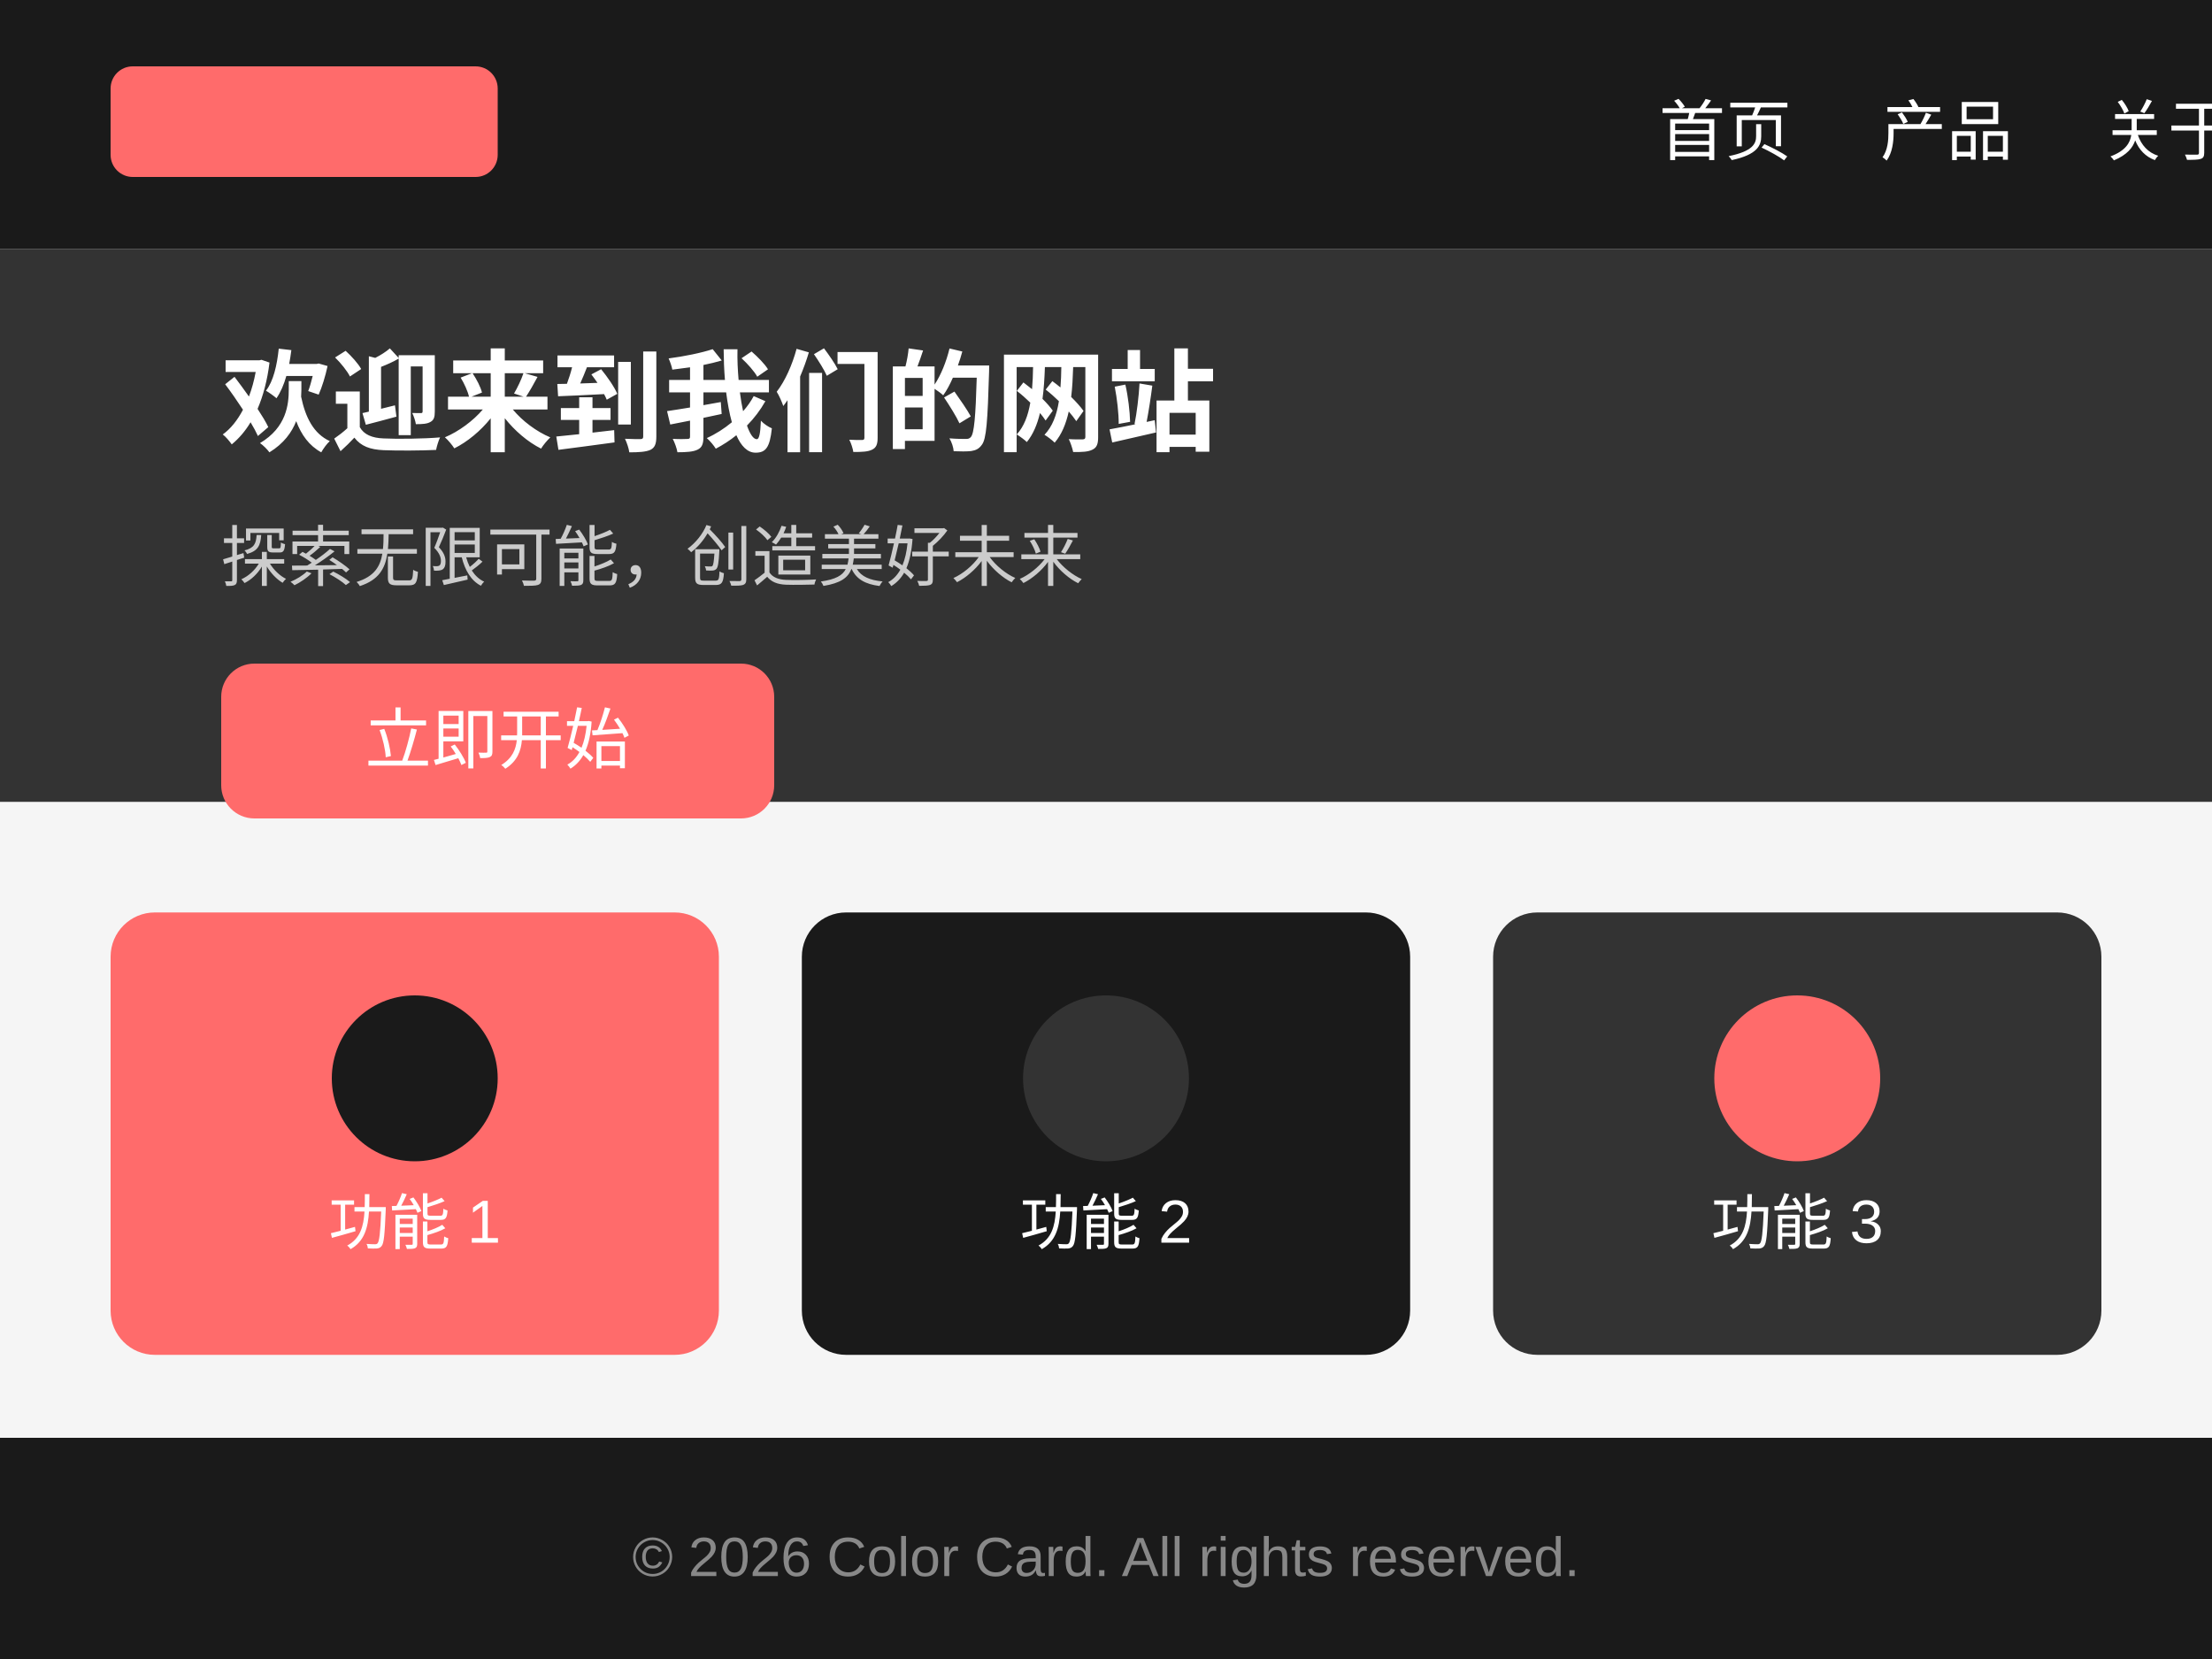
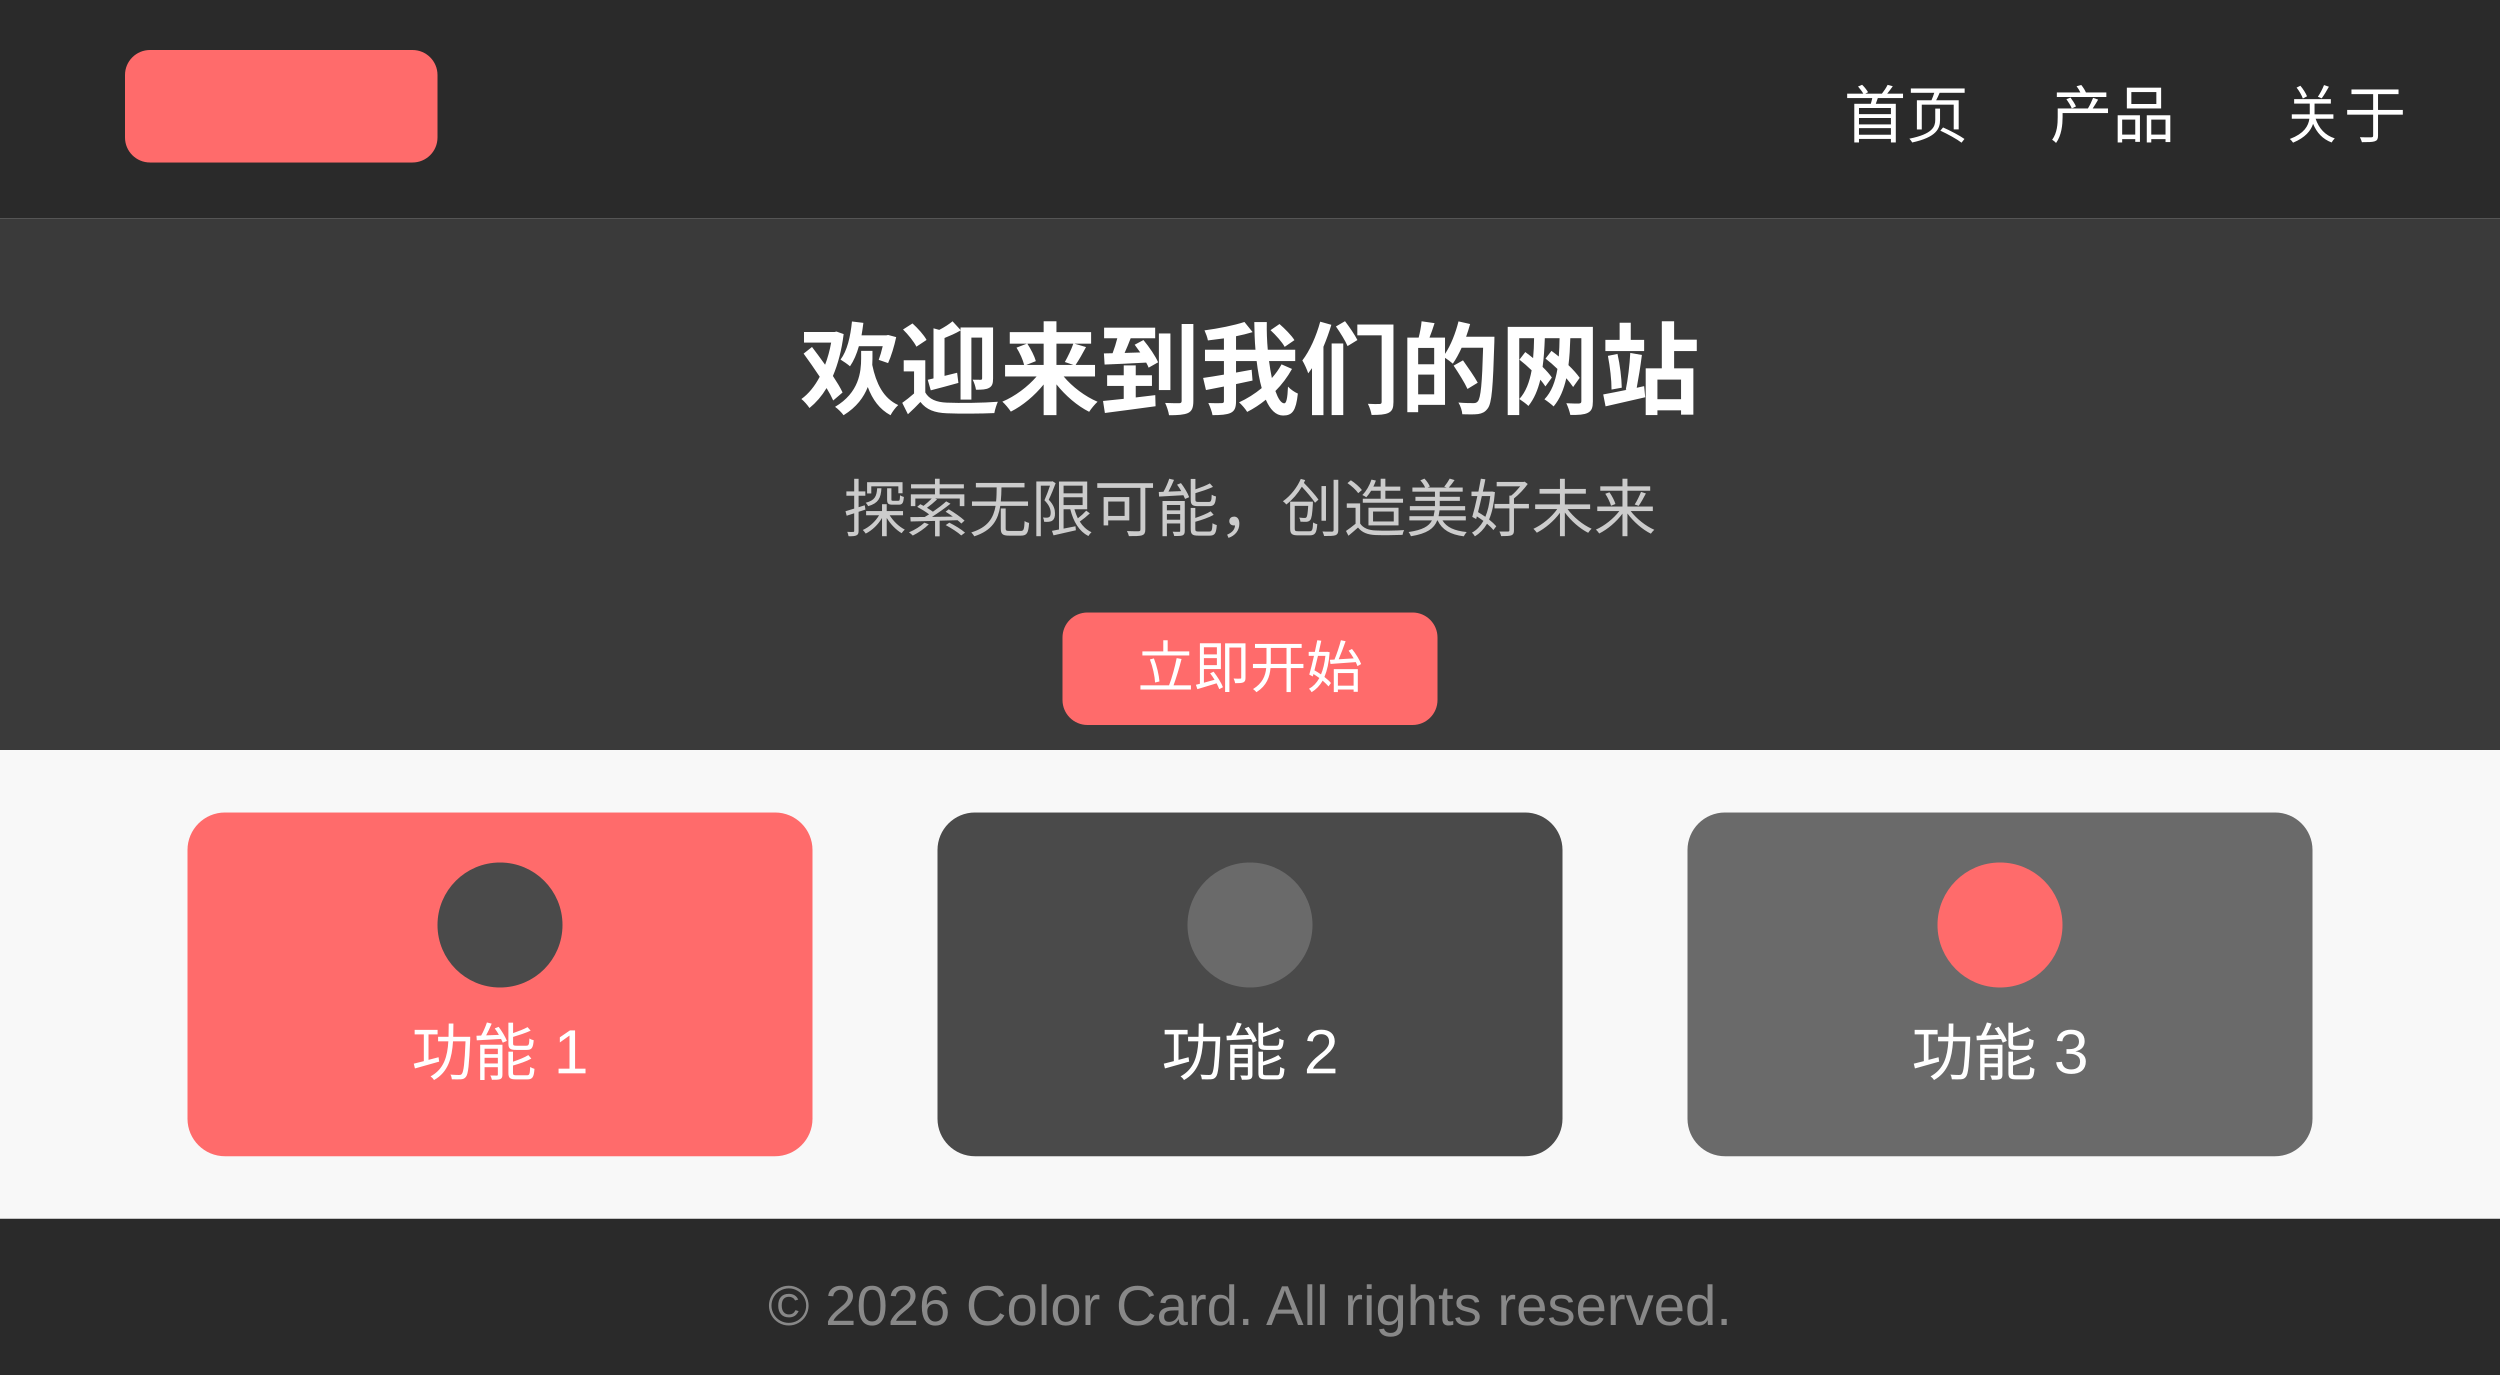
- <svg xmlns="http://www.w3.org/2000/svg" viewBox="0 0 400 300">
-   <rect id="background" class="background" width="400" height="300" fill="#f5f5f5" />
-   <rect id="navbar" class="primary" x="0" y="0" width="400" height="45" fill="#1a1a1a" />
-   <rect id="logo" class="accent" x="20" y="12" width="70" height="20" rx="4" fill="#ff6b6b" />
-   <text id="nav-item-1" class="text" x="300" y="28" font-family="Arial, sans-serif" font-size="12" fill="#ffffff" data-fixed-color="black">首页</text>
-   <text id="nav-item-2" class="text" x="340" y="28" font-family="Arial, sans-serif" font-size="12" fill="#ffffff" data-fixed-color="black">产品</text>
-   <text id="nav-item-3" class="text" x="380" y="28" font-family="Arial, sans-serif" font-size="12" fill="#ffffff" data-fixed-color="black">关于</text>
-   <rect id="hero" class="secondary" x="0" y="45" width="400" height="100" fill="#333333" />
-   <text id="hero-title" class="text" x="40" y="80" font-family="Arial, sans-serif" font-size="20" font-weight="bold" fill="#ffffff" data-fixed-color="black">欢迎来到我们的网站</text>
-   <text id="hero-subtitle" class="text" x="40" y="105" font-family="Arial, sans-serif" font-size="12" fill="#cccccc" data-fixed-color="black">探索无限可能，创造美好未来</text>
-   <rect id="hero-button" class="accent" x="40" y="120" width="100" height="28" rx="6" fill="#ff6b6b" />
-   <text id="button-text" class="text" x="90" y="138" text-anchor="middle" font-family="Arial, sans-serif" font-size="12" fill="#ffffff" data-fixed-color="black">立即开始</text>
-   <rect id="card-1" class="accent" x="20" y="165" width="110" height="80" rx="8" fill="#ff6b6b" />
-   <rect id="card-1-icon" class="primary" x="60" y="180" width="30" height="30" rx="15" fill="#1a1a1a" />
-   <text id="card-1-title" class="text" x="75" y="225" text-anchor="middle" font-family="Arial, sans-serif" font-size="11" fill="#ffffff" data-fixed-color="black">功能 1</text>
-   <rect id="card-2" class="primary" x="145" y="165" width="110" height="80" rx="8" fill="#1a1a1a" />
-   <rect id="card-2-icon" class="secondary" x="185" y="180" width="30" height="30" rx="15" fill="#333333" />
-   <text id="card-2-title" class="text" x="200" y="225" text-anchor="middle" font-family="Arial, sans-serif" font-size="11" fill="#ffffff" data-fixed-color="black">功能 2</text>
-   <rect id="card-3" class="secondary" x="270" y="165" width="110" height="80" rx="8" fill="#333333" />
-   <rect id="card-3-icon" class="accent" x="310" y="180" width="30" height="30" rx="15" fill="#ff6b6b" />
-   <text id="card-3-title" class="text" x="325" y="225" text-anchor="middle" font-family="Arial, sans-serif" font-size="11" fill="#ffffff" data-fixed-color="black">功能 3</text>
-   <rect id="footer" class="primary" x="0" y="260" width="400" height="40" fill="#1a1a1a" />
-   <text id="footer-text" class="text" x="200" y="285" text-anchor="middle" font-family="Arial, sans-serif" font-size="10" fill="#888888" data-fixed-color="black">© 2026 Color Card. All rights reserved.</text>
+ <svg xmlns="http://www.w3.org/2000/svg" viewBox="0 0 400 220">
+   <rect id="background" class="background" width="400" height="220" fill="#f8f8f8" />
+   <rect id="navbar" class="primary" x="0" y="0" width="400" height="35" fill="#2a2a2a" />
+   <rect id="logo" class="accent" x="20" y="8" width="50" height="18" rx="4" fill="#ff6b6b" />
+   <text id="nav-item-1" class="text" x="295" y="22" font-family="Arial, sans-serif" font-size="10" fill="#ffffff" data-fixed-color="black">首页</text>
+   <text id="nav-item-2" class="text" x="328" y="22" font-family="Arial, sans-serif" font-size="10" fill="#ffffff" data-fixed-color="black">产品</text>
+   <text id="nav-item-3" class="text" x="365" y="22" font-family="Arial, sans-serif" font-size="10" fill="#ffffff" data-fixed-color="black">关于</text>
+   <rect id="hero" class="secondary" x="0" y="35" width="400" height="85" fill="#3a3a3a" />
+   <text id="hero-title" class="text" x="200" y="65" text-anchor="middle" font-family="Arial, sans-serif" font-size="16" font-weight="bold" fill="#ffffff" data-fixed-color="black">欢迎来到我们的网站</text>
+   <text id="hero-subtitle" class="text" x="200" y="85" text-anchor="middle" font-family="Arial, sans-serif" font-size="10" fill="#cccccc" data-fixed-color="black">探索无限可能，创造美好未来</text>
+   <rect id="hero-button" class="accent" x="170" y="98" width="60" height="18" rx="4" fill="#ff6b6b" />
+   <text id="button-text" class="text" x="200" y="110" text-anchor="middle" font-family="Arial, sans-serif" font-size="9" fill="#ffffff" data-fixed-color="black">立即开始</text>
+   <rect id="card-1" class="accent" x="30" y="130" width="100" height="55" rx="6" fill="#ff6b6b" />
+   <circle id="card-1-icon" class="primary" cx="80" cy="148" r="10" fill="#4a4a4a" />
+   <text id="card-1-title" class="text" x="80" y="172" text-anchor="middle" font-family="Arial, sans-serif" font-size="10" fill="#ffffff" data-fixed-color="black">功能 1</text>
+   <rect id="card-2" class="primary" x="150" y="130" width="100" height="55" rx="6" fill="#4a4a4a" />
+   <circle id="card-2-icon" class="secondary" cx="200" cy="148" r="10" fill="#6a6a6a" />
+   <text id="card-2-title" class="text" x="200" y="172" text-anchor="middle" font-family="Arial, sans-serif" font-size="10" fill="#ffffff" data-fixed-color="black">功能 2</text>
+   <rect id="card-3" class="secondary" x="270" y="130" width="100" height="55" rx="6" fill="#6a6a6a" />
+   <circle id="card-3-icon" class="accent" cx="320" cy="148" r="10" fill="#ff6b6b" />
+   <text id="card-3-title" class="text" x="320" y="172" text-anchor="middle" font-family="Arial, sans-serif" font-size="10" fill="#ffffff" data-fixed-color="black">功能 3</text>
+   <rect id="footer" class="primary" x="0" y="195" width="400" height="25" fill="#2a2a2a" />
+   <text id="footer-text" class="text" x="200" y="212" text-anchor="middle" font-family="Arial, sans-serif" font-size="9" fill="#888888" data-fixed-color="black">© 2026 Color Card. All rights reserved.</text>
</svg>
